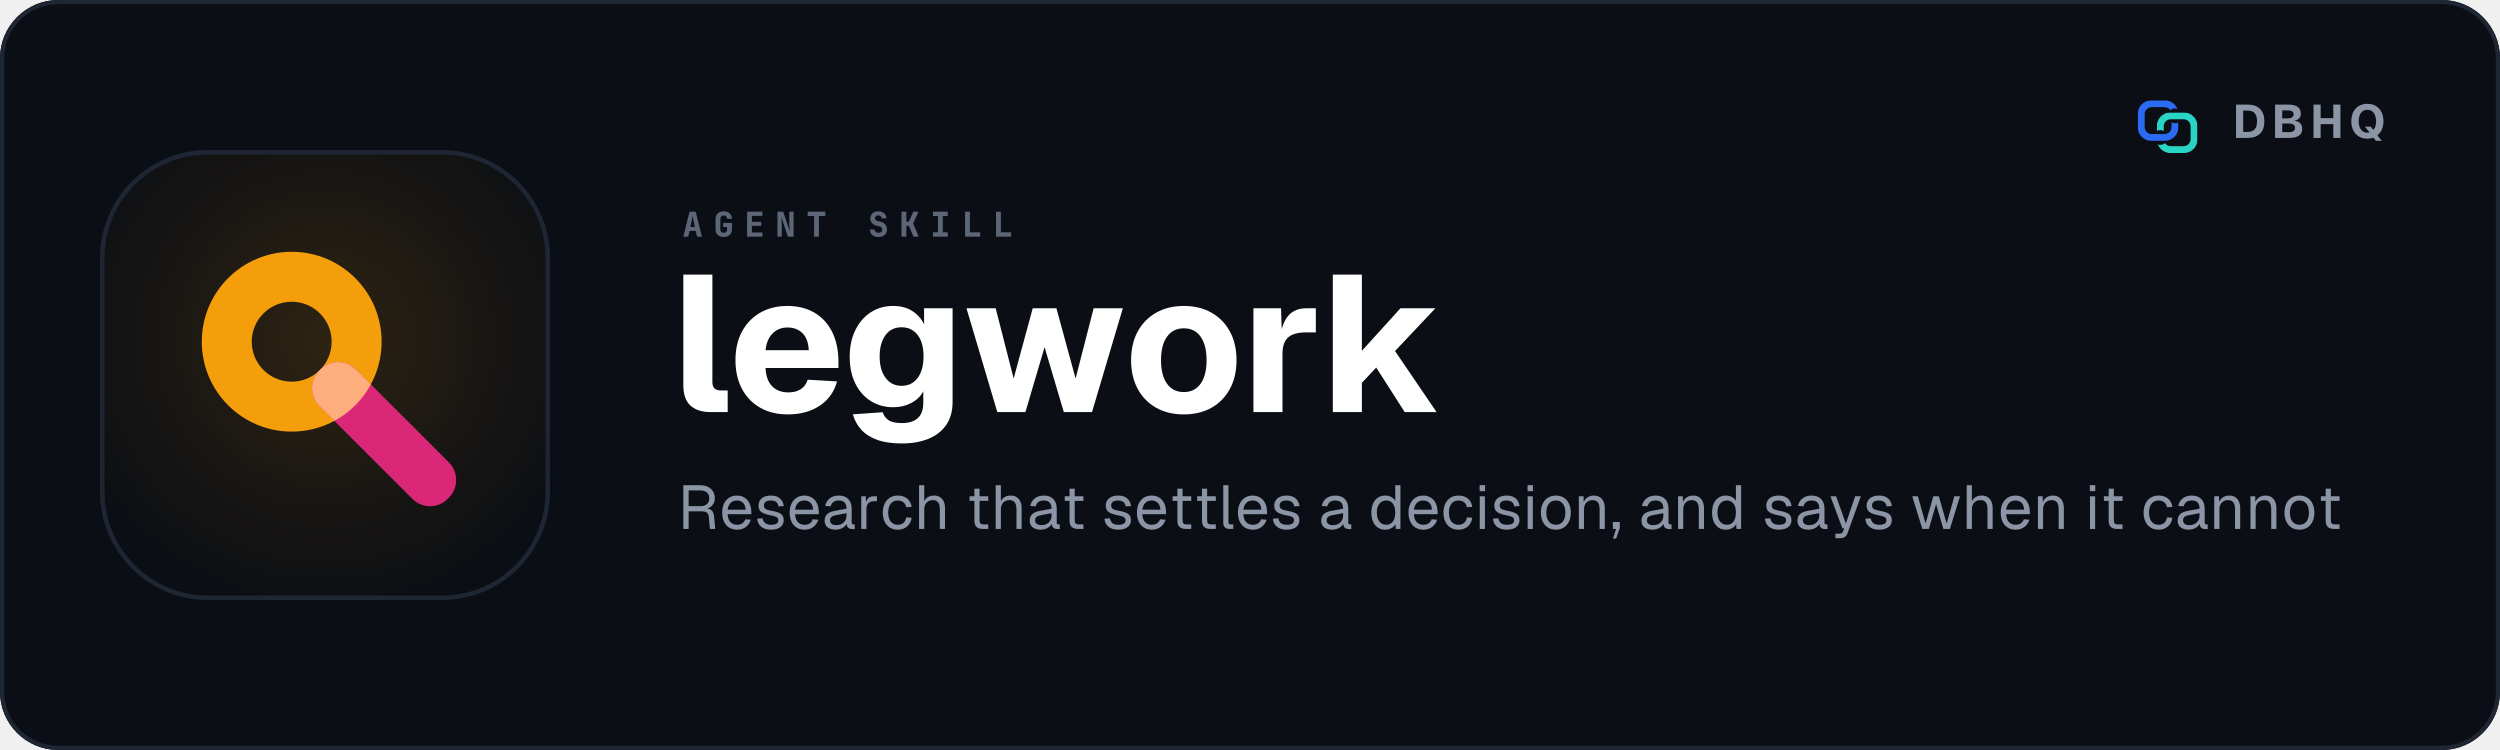
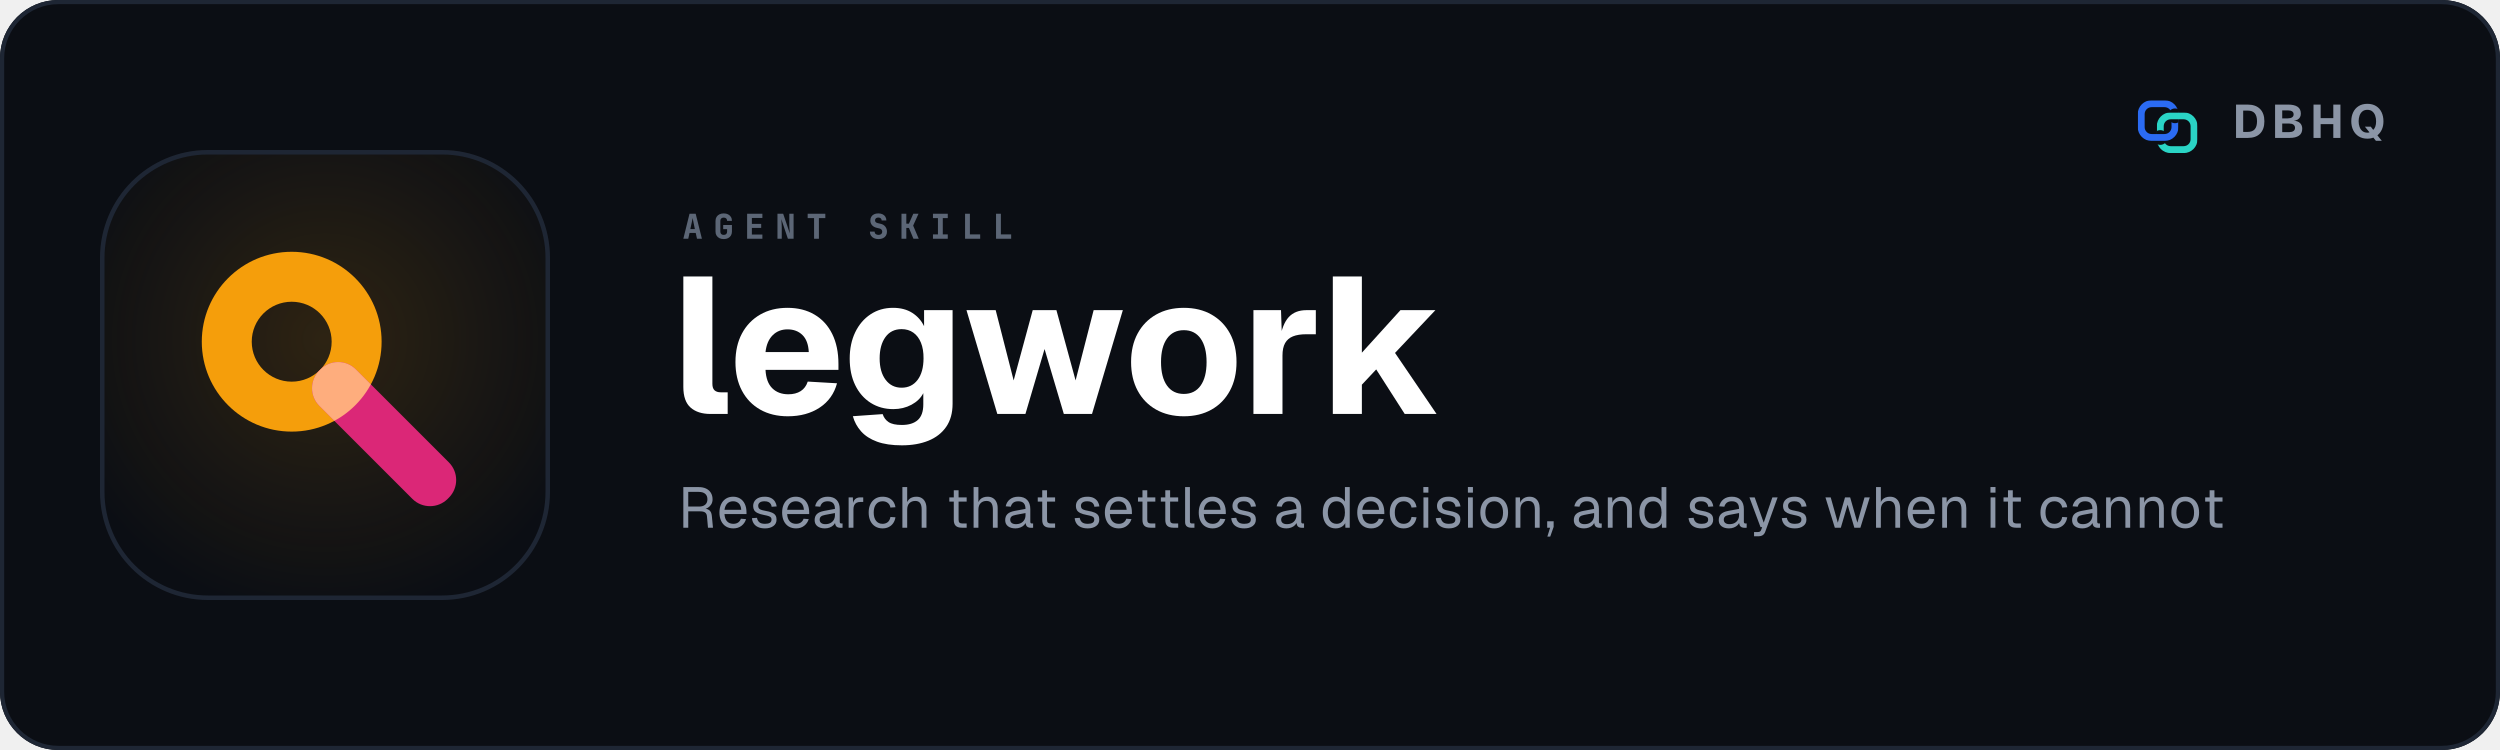
<svg xmlns="http://www.w3.org/2000/svg" viewBox="0 0 1200 360" width="1200" height="360">
  <path d="M28,0 H1172 A28,28 0 0 1 1200,28 V332 A28,28 0 0 1 1172,360 H28 A28,28 0 0 1 0,332 V28 A28,28 0 0 1 28,0 Z" fill="#0B0E14" />
  <path d="M28,1 H1172 A27,27 0 0 1 1199,28 V332 A27,27 0 0 1 1172,359 H28 A27,27 0 0 1 1,332 V28 A27,27 0 0 1 28,1 Z" fill="none" stroke="#1E2634" stroke-width="2" />
  <g transform="translate(48,72.0) scale(1.08)">
    <defs>
      <radialGradient id="bloom-6232" cx="0.5" cy="0.42" r="0.62">
        <stop offset="0" stop-color="#F59E0B" stop-opacity="0.148" />
        <stop offset="1" stop-color="#F59E0B" stop-opacity="0" />
      </radialGradient>
    </defs>
    <path d="M48,0 H152 A48,48 0 0 1 200,48 V152 A48,48 0 0 1 152,200 H48 A48,48 0 0 1 0,152 V48 A48,48 0 0 1 48,0 Z" fill="#0B0E14" />
    <path d="M48,0 H152 A48,48 0 0 1 200,48 V152 A48,48 0 0 1 152,200 H48 A48,48 0 0 1 0,152 V48 A48,48 0 0 1 48,0 Z" fill="url(#bloom-6232)" />
    <path d="M48,1 H152 A47,47 0 0 1 199,48 V152 A47,47 0 0 1 152,199 H48 A47,47 0 0 1 1,152 V48 A47,47 0 0 1 48,1 Z" fill="none" stroke="#1E2634" stroke-width="2" />
    <g transform="translate(26.0,26.0) scale(0.74)">
      <defs>
        <clipPath id="clip-6232">
          <path fill-rule="evenodd" d="M80,26 A54,54 0 1,0 80,134 A54,54 0 1,0 80,26 Z M80,56 A24,24 0 1,1 80,104 A24,24 0 1,1 80,56 Z" fill="#000" />
        </clipPath>
      </defs>
      <g>
        <path fill-rule="evenodd" d="M80,26 A54,54 0 1,0 80,134 A54,54 0 1,0 80,26 Z M80,56 A24,24 0 1,1 80,104 A24,24 0 1,1 80,56 Z" fill="#F59E0B" />
      </g>
      <path d="M96,120 H175 A15,15 0 0 1 190,135 V136 A15,15 0 0 1 175,151 H96 A15,15 0 0 1 81,136 V135 A15,15 0 0 1 96,120 Z" transform="rotate(45 135.5 135.5)" fill="#DB2777" />
      <g clip-path="url(#clip-6232)">
        <path d="M96,120 H175 A15,15 0 0 1 190,135 V136 A15,15 0 0 1 175,151 H96 A15,15 0 0 1 81,136 V135 A15,15 0 0 1 96,120 Z" transform="rotate(45 135.5 135.5)" fill="#FEAD7D" />
      </g>
    </g>
  </g>
-   <g transform="translate(328,113.6)">
+   <g transform="translate(328,114.6)">
    <g fill="#5C6676" transform="translate(-0.473,0) scale(0.01644,-0.01644)">
      <g transform="translate(0.00,0)">
        <path d="M28.766 0 209.423 730H389.029L571.234 0H427.573L390.615 169.368H209.535L172.577 0ZM233.481 282.74H365.67L327.506 466.122Q319.151 508.038 311.425 546.367Q303.699 584.695 300 604.49Q296.301 584.695 289.425 546.791Q282.548 508.887 273.343 467.122Z" />
      </g>
      <g transform="translate(904.17,0)">
        <path d="M304.425 -10Q232.054 -10 178.034 17.123Q124.013 44.247 94.115 93.446Q64.218 142.644 64.218 208.494V521.506Q64.218 588.356 94.115 637.054Q124.013 685.753 178.034 712.877Q232.054 740 304.425 740Q376.795 740 430.316 712.801Q483.837 685.603 513.659 637.096Q543.481 588.59 543.481 521.506H402.519Q402.519 568.218 376.656 592.799Q350.793 617.381 303.842 617.381Q256.891 617.381 231.035 592.702Q205.18 568.023 205.18 521.657V208.494Q205.18 162.697 231.035 137.583Q256.891 112.468 303.842 112.468Q350.793 112.468 376.656 137.583Q402.519 162.697 402.519 208.494V281.314H288.494V401.535H543.481V208.494Q543.481 142.442 513.659 93.42Q483.837 44.397 430.316 17.199Q376.795 -10 304.425 -10Z" />
      </g>
      <g transform="translate(1808.33,0)">
        <path d="M83.013 0V730H528.494V607.23H221.276V433.891H493.494V316.519H221.276V122.77H528.494V0Z" />
      </g>
      <g transform="translate(2712.50,0)">
        <path d="M64.519 0V730H231.234L425.356 155.962Q422.506 191.154 418.732 237.847Q414.958 284.539 412.609 331.834Q410.26 379.129 410.26 413.43V730H535.481V0H368.766L176.494 574.038Q179.343 543.243 182.192 500.373Q185.042 457.503 187.391 413.181Q189.74 368.858 189.74 333.557V0Z" />
      </g>
      <g transform="translate(3616.67,0)">
        <path d="M229.519 0V602.984H42.26V730H557.74V602.984H370.481V0Z" />
      </g>
      <g transform="translate(4520.83,0)">
        <path d="" />
      </g>
      <g transform="translate(5425.00,0)">
        <path d="M302.301 -10Q226.356 -10 169.609 16.699Q112.862 43.397 81.814 92.596Q50.766 141.795 50.766 208.494H188.33Q188.33 164.481 219.261 138.475Q250.192 112.468 302.301 112.468Q353.26 112.468 382.191 137.851Q411.122 163.234 411.122 205.096Q411.122 238.054 392.293 263.76Q373.465 289.465 337.109 298.067L244.795 320.573Q161.356 340.573 112.513 397.17Q63.67 453.766 63.67 532.26Q63.67 596.205 91.793 642.753Q119.917 689.301 172.437 714.651Q224.958 740 296.151 740Q368.343 740 420.939 714.651Q473.535 689.301 502.659 642.828Q531.782 596.356 531.782 533.41H394.218Q394.218 573.218 367.862 596.224Q341.506 619.23 296.151 619.23Q251.644 619.23 226.289 596.649Q200.933 574.067 200.933 536.808Q200.933 506.151 219.46 486.569Q237.987 466.987 271.891 458.535L367.205 435.878Q451.247 416.728 500.24 354.433Q549.234 292.138 549.234 205.096Q549.234 140.247 519.186 91.548Q489.138 42.849 433.542 16.425Q377.946 -10 302.301 -10Z" />
      </g>
      <g transform="translate(6329.17,0)">
        <path d="M69.067 0V730H210.029V439.782H285.753L413.779 730H566.138L409.77 383.946L572.74 0H417.929L286.151 316.615H210.029V0Z" />
      </g>
      <g transform="translate(7233.33,0)">
        <path d="M83.766 0V127.016H229.368V602.984H83.766V730H516.234V602.984H370.632V127.016H516.234V0Z" />
      </g>
      <g transform="translate(8137.50,0)">
        <path d="M117.26 0V730H258.221V127.016H558.494V0Z" />
      </g>
      <g transform="translate(9041.67,0)">
        <path d="M117.26 0V730H258.221V127.016H558.494V0Z" />
      </g>
    </g>
  </g>
-   <g transform="translate(328,197.8)">
+   <g transform="translate(328,198.7)">
    <g fill="#FFFFFF" transform="translate(-6.098,0) scale(0.09296,-0.09296)">
      <g transform="translate(0.00,0)">
        <path d="M205.599 0Q140.4 0 103 33Q65.601 65.999 65.601 139.598V710H215.598V155.598Q215.598 132.398 226.798 122.098Q237.998 111.798 258.797 111.798H294.598V0Z" />
      </g>
      <g transform="translate(297.94,0)">
        <path d="M307.399 -12Q225.199 -12 164.4 22.6Q103.6 57.2 70.2 120.3Q36.8 183.4 36.8 268Q36.8 352.6 70.2 415.2Q103.6 477.8 164 512.9Q224.399 548 305.799 548Q385.599 548 444.898 513.1Q504.198 478.2 536.398 413.2Q568.598 348.2 568.598 258V227.6H191.998Q195.198 164.2 226.698 132.899Q258.198 101.599 309.799 101.599Q348 101.599 373.7 117.999Q399.4 134.399 410 167.2L561.198 158.4Q539.598 77.8 471.798 32.9Q403.999 -12 307.399 -12ZM191.998 319.6H415.4Q412.4 378.6 382.6 407.701Q352.8 436.801 305.799 436.801Q259.198 436.801 228.698 406.201Q198.198 375.6 191.998 319.6Z" />
      </g>
      <g transform="translate(887.88,0)">
        <path d="M306.199 -162Q229.4 -162 177.7 -143.0Q126 -124 95.6 -89.9Q65.2 -55.8 53 -11.6L206.998 -0.8Q215.398 -27 237.498 -41.901Q259.598 -56.801 306.199 -56.801Q359.6 -56.801 388.2 -31.401Q416.801 -6.001 416.801 49.599V107.401Q397.801 70.2 355.801 47.6Q313.801 25 261.801 25Q196 25 145 57.4Q94 89.8 65.4 148.4Q36.8 207 36.8 285.6Q36.8 362.8 65.2 421.8Q93.6 480.8 144.2 514.4Q194.8 548 260.2 548Q319.2 548 359.8 522Q400.401 496 420.801 453.2V536H567.998V52.799Q567.998 -18.8 534.898 -66.6Q501.798 -114.4 442.898 -138.2Q383.999 -162 306.199 -162ZM304.799 135.599Q356.6 135.599 387.1 175.599Q417.6 215.599 418 286.8Q418.401 334 404.7 367.8Q391 401.601 365.5 419.801Q339.999 438.001 304.799 438.001Q250.998 438.001 221.198 396.801Q191.398 355.6 191.398 286.8Q191.398 217.399 222.198 176.499Q252.998 135.599 304.799 135.599Z" />
      </g>
      <g transform="translate(1506.82,0)">
        <path d="M180 0 20.8 536H171.598L264.399 173.197L362.8 536H485.199L584.2 173.197L677.401 536H828.199L668.999 0H523.4L423.999 335.203L325.199 0Z" />
      </g>
      <g transform="translate(2340.76,0)">
        <path d="M309.199 -12Q227.199 -12 165.9 22.6Q104.6 57.2 70.7 120.3Q36.8 183.4 36.8 268Q36.8 353 70.7 415.6Q104.6 478.2 165.9 513.1Q227.199 548 309.199 548Q391.199 548 452.298 513.1Q513.398 478.2 547.298 415.6Q581.198 353 581.198 268Q581.198 183.4 547.298 120.3Q513.398 57.2 452.298 22.6Q391.199 -12 309.199 -12ZM309.199 103.399Q365.4 103.399 396 146.599Q426.601 189.799 426.601 268Q426.601 345.6 396 389.101Q365.4 432.601 309.199 432.601Q252.998 432.601 222.198 389.101Q191.398 345.6 191.398 268Q191.398 189.799 222.198 146.599Q252.998 103.399 309.199 103.399Z" />
      </g>
      <g transform="translate(2943.70,0)">
        <path d="M65.601 0V536H207.998L213.198 380.401L201.598 382.801Q214.598 464 247.798 500Q280.998 536 339.398 536H387.798V411.602H338.598Q296.798 411.602 269.698 400.701Q242.598 389.801 229.098 365.801Q215.598 341.801 215.598 301.401V0Z" />
      </g>
      <g transform="translate(3353.64,0)">
        <path d="M65.601 0V710H215.598V316.397L414.8 536H595.198L386.797 315.2L601.198 0H436.8L289.599 230.001L215.598 151.199V0Z" />
      </g>
    </g>
  </g>
-   <g transform="translate(328,253.9)">
-     <g fill="#8B95A6" transform="translate(-2.721,0) scale(0.02958,-0.02958)">
+   <g transform="translate(328,253.3)">
+     <g fill="#8B95A6" transform="translate(-2.527,0) scale(0.02746,-0.02746)">
      <g transform="translate(0.00,0)">
        <path d="M92 0V710H361Q436 710 490.0 684.0Q544 658 573.5 609.5Q603 561 603 495Q603 447 580.5 409.5Q558 372 523.0 350.0Q488 328 450 326L444 335Q509 335 546.5 305.0Q584 275 590 209L610 0H523L505 200Q501 244 473.5 265.0Q446 286 384 286H178V0ZM178 370H372Q437 370 475.0 403.0Q513 436 513 497Q513 559 474.0 592.5Q435 626 361 626H178Z" />
      </g>
-       <g transform="translate(678.76,0)">
-         <path d="M287 -12Q212 -12 157.5 22.0Q103 56 73.5 118.5Q44 181 44 265Q44 349 73.5 411.0Q103 473 156.5 507.5Q210 542 283 542Q352 542 405.0 509.5Q458 477 487.5 415.0Q517 353 517 264V239H132Q137 154 177.5 111.0Q218 68 287 68Q339 68 372.5 92.5Q406 117 419 157L509 150Q488 79 429.5 33.5Q371 -12 287 -12ZM132 313H425Q419 390 380.5 426.0Q342 462 283 462Q222 462 182.5 424.5Q143 387 132 313Z" />
-       </g>
-       <g transform="translate(1246.52,0)">
-         <path d="M273 -12Q200 -12 150.5 11.0Q101 34 74.5 74.5Q48 115 44 167L132 173Q140 125 171.5 96.5Q203 68 273 68Q327 68 356.5 85.5Q386 103 386 142Q386 163 376.5 177.0Q367 191 339.0 201.5Q311 212 257 222Q183 236 141.0 257.0Q99 278 82.0 308.0Q65 338 65 380Q65 451 117.5 496.5Q170 542 266 542Q336 542 380.5 517.5Q425 493 448.0 454.0Q471 415 476 372L388 366Q386 391 373.0 413.0Q360 435 334.0 448.5Q308 462 264 462Q207 462 180.0 440.0Q153 418 153 384Q153 358 163.5 341.5Q174 325 200.5 314.5Q227 304 273 296Q351 283 395.0 263.0Q439 243 456.5 213.5Q474 184 474 142Q474 69 417.5 28.5Q361 -12 273 -12Z" />
-       </g>
-       <g transform="translate(1773.29,0)">
-         <path d="M287 -12Q212 -12 157.5 22.0Q103 56 73.5 118.5Q44 181 44 265Q44 349 73.5 411.0Q103 473 156.5 507.5Q210 542 283 542Q352 542 405.0 509.5Q458 477 487.5 415.0Q517 353 517 264V239H132Q137 154 177.5 111.0Q218 68 287 68Q339 68 372.5 92.5Q406 117 419 157L509 150Q488 79 429.5 33.5Q371 -12 287 -12ZM132 313H425Q419 390 380.5 426.0Q342 462 283 462Q222 462 182.5 424.5Q143 387 132 313Z" />
-       </g>
-       <g transform="translate(2341.05,0)">
-         <path d="M223 -12Q141 -12 92.5 26.0Q44 64 44 132Q44 200 84.0 239.0Q124 278 211 294L399 329Q399 396 367.5 429.0Q336 462 273 462Q218 462 186.0 437.5Q154 413 142 367L53 374Q68 449 125.5 495.5Q183 542 273 542Q375 542 429.0 484.5Q483 427 483 326V107Q483 89 489.5 81.5Q496 74 511 74H532V0Q528 -1 519.0 -1.5Q510 -2 500 -2Q464 -2 441.5 9.5Q419 21 409.0 45.5Q399 70 399 110L409 108Q402 74 375.0 46.5Q348 19 308.0 3.5Q268 -12 223 -12ZM231 62Q284 62 321.5 82.5Q359 103 379.0 138.5Q399 174 399 218V256L227 224Q173 214 152.5 193.5Q132 173 132 140Q132 103 158.5 82.5Q185 62 231 62Z" />
-       </g>
-       <g transform="translate(2898.81,0)">
+       <g transform="translate(679.28,0)">
+         <path d="M287 -12Q212 -12 157.5 22.0Q103 56 73.5 118.5Q44 181 44 265Q44 349 73.5 411.0Q103 473 156.5 507.5Q210 542 283 542Q352 542 405.0 509.5Q458 477 487.5 415.0Q517 353 517 264V239H132Q137 154 177.5 111.0Q218 68 287 68Q339 68 372.5 92.5Q406 117 419 157L509 150Q488 79 429.5 33.5Q371 -12 287 -12ZM132 313H425Q419 390 380.5 426.0Q342 462 283 462Q222 462 182.5 424.5Q143 387 132 313Z" />
+       </g>
+       <g transform="translate(1247.56,0)">
+         <path d="M273 -12Q200 -12 150.5 11.0Q101 34 74.5 74.5Q48 115 44 167L132 173Q140 125 171.5 96.5Q203 68 273 68Q327 68 356.5 85.5Q386 103 386 142Q386 163 376.5 177.0Q367 191 339.0 201.5Q311 212 257 222Q183 236 141.0 257.0Q99 278 82.0 308.0Q65 338 65 380Q65 451 117.5 496.5Q170 542 266 542Q336 542 380.5 517.5Q425 493 448.0 454.0Q471 415 476 372L388 366Q386 391 373.0 413.0Q360 435 334.0 448.5Q308 462 264 462Q207 462 180.0 440.0Q153 418 153 384Q153 358 163.5 341.5Q174 325 200.5 314.5Q227 304 273 296Q351 283 395.0 263.0Q439 243 456.5 213.5Q474 184 474 142Q474 69 417.5 28.5Q361 -12 273 -12Z" />
+       </g>
+       <g transform="translate(1774.85,0)">
+         <path d="M287 -12Q212 -12 157.5 22.0Q103 56 73.5 118.5Q44 181 44 265Q44 349 73.5 411.0Q103 473 156.5 507.5Q210 542 283 542Q352 542 405.0 509.5Q458 477 487.5 415.0Q517 353 517 264V239H132Q137 154 177.5 111.0Q218 68 287 68Q339 68 372.5 92.5Q406 117 419 157L509 150Q488 79 429.5 33.5Q371 -12 287 -12ZM132 313H425Q419 390 380.5 426.0Q342 462 283 462Q222 462 182.5 424.5Q143 387 132 313Z" />
+       </g>
+       <g transform="translate(2343.13,0)">
+         <path d="M223 -12Q141 -12 92.5 26.0Q44 64 44 132Q44 200 84.0 239.0Q124 278 211 294L399 329Q399 396 367.5 429.0Q336 462 273 462Q218 462 186.0 437.5Q154 413 142 367L53 374Q68 449 125.5 495.5Q183 542 273 542Q375 542 429.0 484.5Q483 427 483 326V107Q483 89 489.5 81.5Q496 74 511 74H532V0Q528 -1 519.0 -1.5Q510 -2 500 -2Q464 -2 441.5 9.5Q419 21 409.0 45.5Q399 70 399 110L409 108Q402 74 375.0 46.5Q348 19 308.0 3.5Q268 -12 223 -12ZM231 62Q284 62 321.5 82.5Q359 103 379.0 138.5Q399 174 399 218V256L227 224Q173 214 152.5 193.5Q132 173 132 140Q132 103 158.5 82.5Q185 62 231 62Z" />
+       </g>
+       <g transform="translate(2901.41,0)">
        <path d="M80 0V530H154L158 396L150 399Q160 467 193.5 498.5Q227 530 283 530H335V450H284Q244 450 217.5 435.5Q191 421 177.5 392.5Q164 364 164 320V0Z" />
      </g>
-       <g transform="translate(3284.57,0)">
+       <g transform="translate(3287.69,0)">
        <path d="M287 -12Q213 -12 158.5 22.0Q104 56 74.0 118.5Q44 181 44 265Q44 349 74.0 411.0Q104 473 158.5 507.5Q213 542 287 542Q348 542 395.5 520.5Q443 499 473.0 458.0Q503 417 512 358L424 352Q415 405 378.0 433.5Q341 462 287 462Q214 462 173.0 409.5Q132 357 132 265Q132 173 173.0 120.5Q214 68 287 68Q341 68 378.0 98.0Q415 128 424 188L512 182Q503 123 473.0 79.5Q443 36 395.5 12.0Q348 -12 287 -12Z" />
      </g>
-       <g transform="translate(3837.33,0)">
+       <g transform="translate(3840.97,0)">
        <path d="M80 0V710H164V413L154 415Q164 459 188.0 487.0Q212 515 247.0 528.5Q282 542 324 542Q381 542 420.5 516.5Q460 491 480.5 445.5Q501 400 501 341V0H417V317Q417 394 389.5 431.0Q362 468 306 468Q242 468 203.0 429.0Q164 390 164 316V0Z" />
      </g>
-       <g transform="translate(4425.10,0)">
-         <path d="" />
-       </g>
-       <g transform="translate(4681.86,0)">
-         <path d="M274 0Q202 0 167.5 33.0Q133 66 133 136V654H217V138Q217 102 233.0 88.0Q249 74 282 74H358V0ZM55 456V530H358V456Z" />
-       </g>
-       <g transform="translate(5080.62,0)">
+       <g transform="translate(4429.26,0)">
+         <path d="" />
+       </g>
+       <g transform="translate(4686.54,0)">
+         <path d="M274 0Q202 0 167.5 33.0Q133 66 133 136V654H217V138Q217 102 233.0 88.0Q249 74 282 74H358V0ZM55 456V530H358V456Z" />
+       </g>
+       <g transform="translate(5085.82,0)">
        <path d="M80 0V710H164V413L154 415Q164 459 188.0 487.0Q212 515 247.0 528.5Q282 542 324 542Q381 542 420.5 516.5Q460 491 480.5 445.5Q501 400 501 341V0H417V317Q417 394 389.5 431.0Q362 468 306 468Q242 468 203.0 429.0Q164 390 164 316V0Z" />
      </g>
-       <g transform="translate(5668.38,0)">
-         <path d="M223 -12Q141 -12 92.5 26.0Q44 64 44 132Q44 200 84.0 239.0Q124 278 211 294L399 329Q399 396 367.5 429.0Q336 462 273 462Q218 462 186.0 437.5Q154 413 142 367L53 374Q68 449 125.5 495.5Q183 542 273 542Q375 542 429.0 484.5Q483 427 483 326V107Q483 89 489.5 81.5Q496 74 511 74H532V0Q528 -1 519.0 -1.5Q510 -2 500 -2Q464 -2 441.5 9.5Q419 21 409.0 45.5Q399 70 399 110L409 108Q402 74 375.0 46.5Q348 19 308.0 3.5Q268 -12 223 -12ZM231 62Q284 62 321.5 82.5Q359 103 379.0 138.5Q399 174 399 218V256L227 224Q173 214 152.5 193.5Q132 173 132 140Q132 103 158.5 82.5Q185 62 231 62Z" />
-       </g>
-       <g transform="translate(6226.14,0)">
-         <path d="M274 0Q202 0 167.5 33.0Q133 66 133 136V654H217V138Q217 102 233.0 88.0Q249 74 282 74H358V0ZM55 456V530H358V456Z" />
-       </g>
-       <g transform="translate(6624.90,0)">
-         <path d="" />
-       </g>
-       <g transform="translate(6881.67,0)">
-         <path d="M273 -12Q200 -12 150.5 11.0Q101 34 74.5 74.5Q48 115 44 167L132 173Q140 125 171.5 96.5Q203 68 273 68Q327 68 356.5 85.5Q386 103 386 142Q386 163 376.5 177.0Q367 191 339.0 201.5Q311 212 257 222Q183 236 141.0 257.0Q99 278 82.0 308.0Q65 338 65 380Q65 451 117.5 496.5Q170 542 266 542Q336 542 380.5 517.5Q425 493 448.0 454.0Q471 415 476 372L388 366Q386 391 373.0 413.0Q360 435 334.0 448.5Q308 462 264 462Q207 462 180.0 440.0Q153 418 153 384Q153 358 163.5 341.5Q174 325 200.5 314.5Q227 304 273 296Q351 283 395.0 263.0Q439 243 456.5 213.5Q474 184 474 142Q474 69 417.5 28.5Q361 -12 273 -12Z" />
-       </g>
-       <g transform="translate(7408.43,0)">
-         <path d="M287 -12Q212 -12 157.5 22.0Q103 56 73.5 118.5Q44 181 44 265Q44 349 73.5 411.0Q103 473 156.5 507.5Q210 542 283 542Q352 542 405.0 509.5Q458 477 487.5 415.0Q517 353 517 264V239H132Q137 154 177.5 111.0Q218 68 287 68Q339 68 372.5 92.5Q406 117 419 157L509 150Q488 79 429.5 33.5Q371 -12 287 -12ZM132 313H425Q419 390 380.5 426.0Q342 462 283 462Q222 462 182.5 424.5Q143 387 132 313Z" />
-       </g>
-       <g transform="translate(7976.19,0)">
-         <path d="M274 0Q202 0 167.5 33.0Q133 66 133 136V654H217V138Q217 102 233.0 88.0Q249 74 282 74H358V0ZM55 456V530H358V456Z" />
-       </g>
-       <g transform="translate(8374.95,0)">
-         <path d="M274 0Q202 0 167.5 33.0Q133 66 133 136V654H217V138Q217 102 233.0 88.0Q249 74 282 74H358V0ZM55 456V530H358V456Z" />
-       </g>
-       <g transform="translate(8773.71,0)">
+       <g transform="translate(5674.10,0)">
+         <path d="M223 -12Q141 -12 92.5 26.0Q44 64 44 132Q44 200 84.0 239.0Q124 278 211 294L399 329Q399 396 367.5 429.0Q336 462 273 462Q218 462 186.0 437.5Q154 413 142 367L53 374Q68 449 125.5 495.5Q183 542 273 542Q375 542 429.0 484.5Q483 427 483 326V107Q483 89 489.5 81.5Q496 74 511 74H532V0Q528 -1 519.0 -1.5Q510 -2 500 -2Q464 -2 441.5 9.5Q419 21 409.0 45.5Q399 70 399 110L409 108Q402 74 375.0 46.5Q348 19 308.0 3.5Q268 -12 223 -12ZM231 62Q284 62 321.5 82.5Q359 103 379.0 138.5Q399 174 399 218V256L227 224Q173 214 152.5 193.5Q132 173 132 140Q132 103 158.5 82.5Q185 62 231 62Z" />
+       </g>
+       <g transform="translate(6232.38,0)">
+         <path d="M274 0Q202 0 167.5 33.0Q133 66 133 136V654H217V138Q217 102 233.0 88.0Q249 74 282 74H358V0ZM55 456V530H358V456Z" />
+       </g>
+       <g transform="translate(6631.67,0)">
+         <path d="" />
+       </g>
+       <g transform="translate(6888.95,0)">
+         <path d="M273 -12Q200 -12 150.5 11.0Q101 34 74.5 74.5Q48 115 44 167L132 173Q140 125 171.5 96.5Q203 68 273 68Q327 68 356.5 85.5Q386 103 386 142Q386 163 376.5 177.0Q367 191 339.0 201.5Q311 212 257 222Q183 236 141.0 257.0Q99 278 82.0 308.0Q65 338 65 380Q65 451 117.5 496.5Q170 542 266 542Q336 542 380.5 517.5Q425 493 448.0 454.0Q471 415 476 372L388 366Q386 391 373.0 413.0Q360 435 334.0 448.5Q308 462 264 462Q207 462 180.0 440.0Q153 418 153 384Q153 358 163.5 341.5Q174 325 200.5 314.5Q227 304 273 296Q351 283 395.0 263.0Q439 243 456.5 213.5Q474 184 474 142Q474 69 417.5 28.5Q361 -12 273 -12Z" />
+       </g>
+       <g transform="translate(7416.23,0)">
+         <path d="M287 -12Q212 -12 157.5 22.0Q103 56 73.5 118.5Q44 181 44 265Q44 349 73.5 411.0Q103 473 156.5 507.5Q210 542 283 542Q352 542 405.0 509.5Q458 477 487.5 415.0Q517 353 517 264V239H132Q137 154 177.5 111.0Q218 68 287 68Q339 68 372.5 92.5Q406 117 419 157L509 150Q488 79 429.5 33.5Q371 -12 287 -12ZM132 313H425Q419 390 380.5 426.0Q342 462 283 462Q222 462 182.5 424.5Q143 387 132 313Z" />
+       </g>
+       <g transform="translate(7984.51,0)">
+         <path d="M274 0Q202 0 167.5 33.0Q133 66 133 136V654H217V138Q217 102 233.0 88.0Q249 74 282 74H358V0ZM55 456V530H358V456Z" />
+       </g>
+       <g transform="translate(8383.79,0)">
+         <path d="M274 0Q202 0 167.5 33.0Q133 66 133 136V654H217V138Q217 102 233.0 88.0Q249 74 282 74H358V0ZM55 456V530H358V456Z" />
+       </g>
+       <g transform="translate(8783.08,0)">
        <path d="M184 0Q138 0 109.0 24.0Q80 48 80 100V710H164V107Q164 91 172.5 82.5Q181 74 197 74H243V0Z" />
      </g>
-       <g transform="translate(9047.48,0)">
-         <path d="M287 -12Q212 -12 157.5 22.0Q103 56 73.5 118.5Q44 181 44 265Q44 349 73.5 411.0Q103 473 156.5 507.5Q210 542 283 542Q352 542 405.0 509.5Q458 477 487.5 415.0Q517 353 517 264V239H132Q137 154 177.5 111.0Q218 68 287 68Q339 68 372.5 92.5Q406 117 419 157L509 150Q488 79 429.5 33.5Q371 -12 287 -12ZM132 313H425Q419 390 380.5 426.0Q342 462 283 462Q222 462 182.5 424.5Q143 387 132 313Z" />
-       </g>
-       <g transform="translate(9615.24,0)">
-         <path d="M273 -12Q200 -12 150.5 11.0Q101 34 74.5 74.5Q48 115 44 167L132 173Q140 125 171.5 96.5Q203 68 273 68Q327 68 356.5 85.5Q386 103 386 142Q386 163 376.5 177.0Q367 191 339.0 201.5Q311 212 257 222Q183 236 141.0 257.0Q99 278 82.0 308.0Q65 338 65 380Q65 451 117.5 496.5Q170 542 266 542Q336 542 380.5 517.5Q425 493 448.0 454.0Q471 415 476 372L388 366Q386 391 373.0 413.0Q360 435 334.0 448.5Q308 462 264 462Q207 462 180.0 440.0Q153 418 153 384Q153 358 163.5 341.5Q174 325 200.5 314.5Q227 304 273 296Q351 283 395.0 263.0Q439 243 456.5 213.5Q474 184 474 142Q474 69 417.5 28.5Q361 -12 273 -12Z" />
-       </g>
-       <g transform="translate(10142.00,0)">
-         <path d="" />
-       </g>
-       <g transform="translate(10398.76,0)">
-         <path d="M223 -12Q141 -12 92.5 26.0Q44 64 44 132Q44 200 84.0 239.0Q124 278 211 294L399 329Q399 396 367.5 429.0Q336 462 273 462Q218 462 186.0 437.5Q154 413 142 367L53 374Q68 449 125.5 495.5Q183 542 273 542Q375 542 429.0 484.5Q483 427 483 326V107Q483 89 489.5 81.5Q496 74 511 74H532V0Q528 -1 519.0 -1.5Q510 -2 500 -2Q464 -2 441.5 9.5Q419 21 409.0 45.5Q399 70 399 110L409 108Q402 74 375.0 46.5Q348 19 308.0 3.5Q268 -12 223 -12ZM231 62Q284 62 321.5 82.5Q359 103 379.0 138.5Q399 174 399 218V256L227 224Q173 214 152.5 193.5Q132 173 132 140Q132 103 158.5 82.5Q185 62 231 62Z" />
-       </g>
-       <g transform="translate(10956.52,0)">
-         <path d="" />
-       </g>
-       <g transform="translate(11213.29,0)">
+       <g transform="translate(9057.36,0)">
+         <path d="M287 -12Q212 -12 157.5 22.0Q103 56 73.5 118.5Q44 181 44 265Q44 349 73.5 411.0Q103 473 156.5 507.5Q210 542 283 542Q352 542 405.0 509.5Q458 477 487.5 415.0Q517 353 517 264V239H132Q137 154 177.5 111.0Q218 68 287 68Q339 68 372.5 92.5Q406 117 419 157L509 150Q488 79 429.5 33.5Q371 -12 287 -12ZM132 313H425Q419 390 380.5 426.0Q342 462 283 462Q222 462 182.5 424.5Q143 387 132 313Z" />
+       </g>
+       <g transform="translate(9625.64,0)">
+         <path d="M273 -12Q200 -12 150.5 11.0Q101 34 74.5 74.5Q48 115 44 167L132 173Q140 125 171.5 96.5Q203 68 273 68Q327 68 356.5 85.5Q386 103 386 142Q386 163 376.5 177.0Q367 191 339.0 201.5Q311 212 257 222Q183 236 141.0 257.0Q99 278 82.0 308.0Q65 338 65 380Q65 451 117.5 496.5Q170 542 266 542Q336 542 380.5 517.5Q425 493 448.0 454.0Q471 415 476 372L388 366Q386 391 373.0 413.0Q360 435 334.0 448.5Q308 462 264 462Q207 462 180.0 440.0Q153 418 153 384Q153 358 163.5 341.5Q174 325 200.5 314.5Q227 304 273 296Q351 283 395.0 263.0Q439 243 456.5 213.5Q474 184 474 142Q474 69 417.5 28.5Q361 -12 273 -12Z" />
+       </g>
+       <g transform="translate(10152.92,0)">
+         <path d="" />
+       </g>
+       <g transform="translate(10410.21,0)">
+         <path d="M223 -12Q141 -12 92.5 26.0Q44 64 44 132Q44 200 84.0 239.0Q124 278 211 294L399 329Q399 396 367.5 429.0Q336 462 273 462Q218 462 186.0 437.5Q154 413 142 367L53 374Q68 449 125.5 495.5Q183 542 273 542Q375 542 429.0 484.5Q483 427 483 326V107Q483 89 489.5 81.5Q496 74 511 74H532V0Q528 -1 519.0 -1.5Q510 -2 500 -2Q464 -2 441.5 9.5Q419 21 409.0 45.5Q399 70 399 110L409 108Q402 74 375.0 46.5Q348 19 308.0 3.5Q268 -12 223 -12ZM231 62Q284 62 321.5 82.5Q359 103 379.0 138.5Q399 174 399 218V256L227 224Q173 214 152.5 193.5Q132 173 132 140Q132 103 158.5 82.5Q185 62 231 62Z" />
+       </g>
+       <g transform="translate(10968.49,0)">
+         <path d="" />
+       </g>
+       <g transform="translate(11225.77,0)">
        <path d="M268 -12Q199 -12 148.5 22.0Q98 56 71.0 118.0Q44 180 44 265Q44 350 71.0 412.0Q98 474 148.5 508.0Q199 542 268 542Q321 542 365.0 519.5Q409 497 431 456V710H515V0H439L436 80Q414 37 369.0 12.5Q324 -12 268 -12ZM285 68Q332 68 364.5 92.0Q397 116 414.0 160.5Q431 205 431 265Q431 327 414.0 371.0Q397 415 364.5 438.5Q332 462 285 462Q215 462 173.5 409.5Q132 357 132 265Q132 174 173.5 121.0Q215 68 285 68Z" />
      </g>
-       <g transform="translate(11815.05,0)">
-         <path d="M287 -12Q212 -12 157.5 22.0Q103 56 73.5 118.5Q44 181 44 265Q44 349 73.5 411.0Q103 473 156.5 507.5Q210 542 283 542Q352 542 405.0 509.5Q458 477 487.5 415.0Q517 353 517 264V239H132Q137 154 177.5 111.0Q218 68 287 68Q339 68 372.5 92.5Q406 117 419 157L509 150Q488 79 429.5 33.5Q371 -12 287 -12ZM132 313H425Q419 390 380.5 426.0Q342 462 283 462Q222 462 182.5 424.5Q143 387 132 313Z" />
-       </g>
-       <g transform="translate(12382.81,0)">
+       <g transform="translate(11828.05,0)">
+         <path d="M287 -12Q212 -12 157.5 22.0Q103 56 73.5 118.5Q44 181 44 265Q44 349 73.5 411.0Q103 473 156.5 507.5Q210 542 283 542Q352 542 405.0 509.5Q458 477 487.5 415.0Q517 353 517 264V239H132Q137 154 177.5 111.0Q218 68 287 68Q339 68 372.5 92.5Q406 117 419 157L509 150Q488 79 429.5 33.5Q371 -12 287 -12ZM132 313H425Q419 390 380.5 426.0Q342 462 283 462Q222 462 182.5 424.5Q143 387 132 313Z" />
+       </g>
+       <g transform="translate(12396.33,0)">
        <path d="M287 -12Q213 -12 158.5 22.0Q104 56 74.0 118.5Q44 181 44 265Q44 349 74.0 411.0Q104 473 158.5 507.5Q213 542 287 542Q348 542 395.5 520.5Q443 499 473.0 458.0Q503 417 512 358L424 352Q415 405 378.0 433.5Q341 462 287 462Q214 462 173.0 409.5Q132 357 132 265Q132 173 173.0 120.5Q214 68 287 68Q341 68 378.0 98.0Q415 128 424 188L512 182Q503 123 473.0 79.5Q443 36 395.5 12.0Q348 -12 287 -12Z" />
      </g>
-       <g transform="translate(12935.57,0)">
+       <g transform="translate(12949.62,0)">
        <path d="M80 0V530H164V0ZM78 613V711H166V613Z" />
      </g>
-       <g transform="translate(13186.33,0)">
-         <path d="M273 -12Q200 -12 150.5 11.0Q101 34 74.5 74.5Q48 115 44 167L132 173Q140 125 171.5 96.5Q203 68 273 68Q327 68 356.5 85.5Q386 103 386 142Q386 163 376.5 177.0Q367 191 339.0 201.5Q311 212 257 222Q183 236 141.0 257.0Q99 278 82.0 308.0Q65 338 65 380Q65 451 117.5 496.5Q170 542 266 542Q336 542 380.5 517.5Q425 493 448.0 454.0Q471 415 476 372L388 366Q386 391 373.0 413.0Q360 435 334.0 448.5Q308 462 264 462Q207 462 180.0 440.0Q153 418 153 384Q153 358 163.5 341.5Q174 325 200.5 314.5Q227 304 273 296Q351 283 395.0 263.0Q439 243 456.5 213.5Q474 184 474 142Q474 69 417.5 28.5Q361 -12 273 -12Z" />
-       </g>
-       <g transform="translate(13713.10,0)">
+       <g transform="translate(13200.90,0)">
+         <path d="M273 -12Q200 -12 150.5 11.0Q101 34 74.5 74.5Q48 115 44 167L132 173Q140 125 171.5 96.5Q203 68 273 68Q327 68 356.5 85.5Q386 103 386 142Q386 163 376.5 177.0Q367 191 339.0 201.5Q311 212 257 222Q183 236 141.0 257.0Q99 278 82.0 308.0Q65 338 65 380Q65 451 117.5 496.5Q170 542 266 542Q336 542 380.5 517.5Q425 493 448.0 454.0Q471 415 476 372L388 366Q386 391 373.0 413.0Q360 435 334.0 448.5Q308 462 264 462Q207 462 180.0 440.0Q153 418 153 384Q153 358 163.5 341.5Q174 325 200.5 314.5Q227 304 273 296Q351 283 395.0 263.0Q439 243 456.5 213.5Q474 184 474 142Q474 69 417.5 28.5Q361 -12 273 -12Z" />
+       </g>
+       <g transform="translate(13728.18,0)">
        <path d="M80 0V530H164V0ZM78 613V711H166V613Z" />
      </g>
-       <g transform="translate(13963.86,0)">
+       <g transform="translate(13979.46,0)">
        <path d="M287 -12Q214 -12 159.0 22.0Q104 56 74.0 118.5Q44 181 44 265Q44 350 74.0 412.0Q104 474 159.0 508.0Q214 542 287 542Q360 542 414.5 508.0Q469 474 499.0 412.0Q529 350 529 265Q529 181 499.0 118.5Q469 56 414.5 22.0Q360 -12 287 -12ZM287 68Q360 68 400.5 120.5Q441 173 441 265Q441 357 400.5 409.5Q360 462 287 462Q214 462 173.0 409.5Q132 357 132 265Q132 173 173.0 120.5Q214 68 287 68Z" />
      </g>
-       <g transform="translate(14543.62,0)">
-         <path d="M80 0V530H157L160 395L150 404Q160 451 185.0 481.5Q210 512 245.5 527.0Q281 542 322 542Q383 542 422.5 515.0Q462 488 481.5 442.5Q501 397 501 341V0H417V317Q417 366 405.5 399.5Q394 433 369.0 450.5Q344 468 304 468Q243 468 203.5 429.5Q164 391 164 317V0Z" />
-       </g>
-       <g transform="translate(15131.38,0)">
+       <g transform="translate(14559.74,0)">
+         <path d="M80 0V530H157L160 395L150 404Q160 451 185.0 481.5Q210 512 245.5 527.0Q281 542 322 542Q383 542 422.5 515.0Q462 488 481.5 442.5Q501 397 501 341V0H417V317Q417 366 405.5 399.5Q394 433 369.0 450.5Q344 468 304 468Q243 468 203.5 429.5Q164 391 164 317V0Z" />
+       </g>
+       <g transform="translate(15148.03,0)">
        <path d="M47 -156 95 0H44V113H157V14L97 -156Z" />
      </g>
-       <g transform="translate(15339.14,0)">
-         <path d="" />
-       </g>
-       <g transform="translate(15595.90,0)">
-         <path d="M223 -12Q141 -12 92.5 26.0Q44 64 44 132Q44 200 84.0 239.0Q124 278 211 294L399 329Q399 396 367.5 429.0Q336 462 273 462Q218 462 186.0 437.5Q154 413 142 367L53 374Q68 449 125.5 495.5Q183 542 273 542Q375 542 429.0 484.5Q483 427 483 326V107Q483 89 489.5 81.5Q496 74 511 74H532V0Q528 -1 519.0 -1.5Q510 -2 500 -2Q464 -2 441.5 9.5Q419 21 409.0 45.5Q399 70 399 110L409 108Q402 74 375.0 46.5Q348 19 308.0 3.5Q268 -12 223 -12ZM231 62Q284 62 321.5 82.5Q359 103 379.0 138.5Q399 174 399 218V256L227 224Q173 214 152.5 193.5Q132 173 132 140Q132 103 158.5 82.5Q185 62 231 62Z" />
-       </g>
-       <g transform="translate(16153.67,0)">
-         <path d="M80 0V530H157L160 395L150 404Q160 451 185.0 481.5Q210 512 245.5 527.0Q281 542 322 542Q383 542 422.5 515.0Q462 488 481.5 442.5Q501 397 501 341V0H417V317Q417 366 405.5 399.5Q394 433 369.0 450.5Q344 468 304 468Q243 468 203.5 429.5Q164 391 164 317V0Z" />
-       </g>
-       <g transform="translate(16741.43,0)">
+       <g transform="translate(15356.31,0)">
+         <path d="" />
+       </g>
+       <g transform="translate(15613.59,0)">
+         <path d="M223 -12Q141 -12 92.5 26.0Q44 64 44 132Q44 200 84.0 239.0Q124 278 211 294L399 329Q399 396 367.5 429.0Q336 462 273 462Q218 462 186.0 437.5Q154 413 142 367L53 374Q68 449 125.5 495.5Q183 542 273 542Q375 542 429.0 484.5Q483 427 483 326V107Q483 89 489.5 81.5Q496 74 511 74H532V0Q528 -1 519.0 -1.5Q510 -2 500 -2Q464 -2 441.5 9.5Q419 21 409.0 45.5Q399 70 399 110L409 108Q402 74 375.0 46.5Q348 19 308.0 3.5Q268 -12 223 -12ZM231 62Q284 62 321.5 82.5Q359 103 379.0 138.5Q399 174 399 218V256L227 224Q173 214 152.5 193.5Q132 173 132 140Q132 103 158.5 82.5Q185 62 231 62Z" />
+       </g>
+       <g transform="translate(16171.87,0)">
+         <path d="M80 0V530H157L160 395L150 404Q160 451 185.0 481.5Q210 512 245.5 527.0Q281 542 322 542Q383 542 422.5 515.0Q462 488 481.5 442.5Q501 397 501 341V0H417V317Q417 366 405.5 399.5Q394 433 369.0 450.5Q344 468 304 468Q243 468 203.5 429.5Q164 391 164 317V0Z" />
+       </g>
+       <g transform="translate(16760.15,0)">
        <path d="M268 -12Q199 -12 148.5 22.0Q98 56 71.0 118.0Q44 180 44 265Q44 350 71.0 412.0Q98 474 148.5 508.0Q199 542 268 542Q321 542 365.0 519.5Q409 497 431 456V710H515V0H439L436 80Q414 37 369.0 12.5Q324 -12 268 -12ZM285 68Q332 68 364.5 92.0Q397 116 414.0 160.5Q431 205 431 265Q431 327 414.0 371.0Q397 415 364.5 438.5Q332 462 285 462Q215 462 173.5 409.5Q132 357 132 265Q132 174 173.5 121.0Q215 68 285 68Z" />
      </g>
-       <g transform="translate(17343.19,0)">
-         <path d="" />
-       </g>
-       <g transform="translate(17599.95,0)">
-         <path d="M273 -12Q200 -12 150.5 11.0Q101 34 74.5 74.5Q48 115 44 167L132 173Q140 125 171.5 96.5Q203 68 273 68Q327 68 356.5 85.5Q386 103 386 142Q386 163 376.5 177.0Q367 191 339.0 201.5Q311 212 257 222Q183 236 141.0 257.0Q99 278 82.0 308.0Q65 338 65 380Q65 451 117.5 496.5Q170 542 266 542Q336 542 380.5 517.5Q425 493 448.0 454.0Q471 415 476 372L388 366Q386 391 373.0 413.0Q360 435 334.0 448.5Q308 462 264 462Q207 462 180.0 440.0Q153 418 153 384Q153 358 163.5 341.5Q174 325 200.5 314.5Q227 304 273 296Q351 283 395.0 263.0Q439 243 456.5 213.5Q474 184 474 142Q474 69 417.5 28.5Q361 -12 273 -12Z" />
-       </g>
-       <g transform="translate(18126.71,0)">
-         <path d="M223 -12Q141 -12 92.5 26.0Q44 64 44 132Q44 200 84.0 239.0Q124 278 211 294L399 329Q399 396 367.5 429.0Q336 462 273 462Q218 462 186.0 437.5Q154 413 142 367L53 374Q68 449 125.5 495.5Q183 542 273 542Q375 542 429.0 484.5Q483 427 483 326V107Q483 89 489.5 81.5Q496 74 511 74H532V0Q528 -1 519.0 -1.5Q510 -2 500 -2Q464 -2 441.5 9.5Q419 21 409.0 45.5Q399 70 399 110L409 108Q402 74 375.0 46.5Q348 19 308.0 3.5Q268 -12 223 -12ZM231 62Q284 62 321.5 82.5Q359 103 379.0 138.5Q399 174 399 218V256L227 224Q173 214 152.5 193.5Q132 173 132 140Q132 103 158.5 82.5Q185 62 231 62Z" />
-       </g>
-       <g transform="translate(18684.48,0)">
+       <g transform="translate(17362.44,0)">
+         <path d="" />
+       </g>
+       <g transform="translate(17619.72,0)">
+         <path d="M273 -12Q200 -12 150.5 11.0Q101 34 74.5 74.5Q48 115 44 167L132 173Q140 125 171.5 96.5Q203 68 273 68Q327 68 356.5 85.5Q386 103 386 142Q386 163 376.5 177.0Q367 191 339.0 201.5Q311 212 257 222Q183 236 141.0 257.0Q99 278 82.0 308.0Q65 338 65 380Q65 451 117.5 496.5Q170 542 266 542Q336 542 380.5 517.5Q425 493 448.0 454.0Q471 415 476 372L388 366Q386 391 373.0 413.0Q360 435 334.0 448.5Q308 462 264 462Q207 462 180.0 440.0Q153 418 153 384Q153 358 163.5 341.5Q174 325 200.5 314.5Q227 304 273 296Q351 283 395.0 263.0Q439 243 456.5 213.5Q474 184 474 142Q474 69 417.5 28.5Q361 -12 273 -12Z" />
+       </g>
+       <g transform="translate(18147.00,0)">
+         <path d="M223 -12Q141 -12 92.5 26.0Q44 64 44 132Q44 200 84.0 239.0Q124 278 211 294L399 329Q399 396 367.5 429.0Q336 462 273 462Q218 462 186.0 437.5Q154 413 142 367L53 374Q68 449 125.5 495.5Q183 542 273 542Q375 542 429.0 484.5Q483 427 483 326V107Q483 89 489.5 81.5Q496 74 511 74H532V0Q528 -1 519.0 -1.5Q510 -2 500 -2Q464 -2 441.5 9.5Q419 21 409.0 45.5Q399 70 399 110L409 108Q402 74 375.0 46.5Q348 19 308.0 3.5Q268 -12 223 -12ZM231 62Q284 62 321.5 82.5Q359 103 379.0 138.5Q399 174 399 218V256L227 224Q173 214 152.5 193.5Q132 173 132 140Q132 103 158.5 82.5Q185 62 231 62Z" />
+       </g>
+       <g transform="translate(18705.28,0)">
        <path d="M103 -150V-76H164Q192 -76 205.5 -67.5Q219 -59 226 -40L245 10H216L22 530H114L272 88L423 530H515L300 -67Q285 -110 255.0 -130.0Q225 -150 172 -150Z" />
      </g>
-       <g transform="translate(19228.24,0)">
-         <path d="M273 -12Q200 -12 150.5 11.0Q101 34 74.5 74.5Q48 115 44 167L132 173Q140 125 171.5 96.5Q203 68 273 68Q327 68 356.5 85.5Q386 103 386 142Q386 163 376.5 177.0Q367 191 339.0 201.5Q311 212 257 222Q183 236 141.0 257.0Q99 278 82.0 308.0Q65 338 65 380Q65 451 117.5 496.5Q170 542 266 542Q336 542 380.5 517.5Q425 493 448.0 454.0Q471 415 476 372L388 366Q386 391 373.0 413.0Q360 435 334.0 448.5Q308 462 264 462Q207 462 180.0 440.0Q153 418 153 384Q153 358 163.5 341.5Q174 325 200.5 314.5Q227 304 273 296Q351 283 395.0 263.0Q439 243 456.5 213.5Q474 184 474 142Q474 69 417.5 28.5Q361 -12 273 -12Z" />
-       </g>
-       <g transform="translate(19755.00,0)">
-         <path d="" />
-       </g>
-       <g transform="translate(20011.76,0)">
+       <g transform="translate(19249.56,0)">
+         <path d="M273 -12Q200 -12 150.5 11.0Q101 34 74.5 74.5Q48 115 44 167L132 173Q140 125 171.5 96.5Q203 68 273 68Q327 68 356.5 85.5Q386 103 386 142Q386 163 376.5 177.0Q367 191 339.0 201.5Q311 212 257 222Q183 236 141.0 257.0Q99 278 82.0 308.0Q65 338 65 380Q65 451 117.5 496.5Q170 542 266 542Q336 542 380.5 517.5Q425 493 448.0 454.0Q471 415 476 372L388 366Q386 391 373.0 413.0Q360 435 334.0 448.5Q308 462 264 462Q207 462 180.0 440.0Q153 418 153 384Q153 358 163.5 341.5Q174 325 200.5 314.5Q227 304 273 296Q351 283 395.0 263.0Q439 243 456.5 213.5Q474 184 474 142Q474 69 417.5 28.5Q361 -12 273 -12Z" />
+       </g>
+       <g transform="translate(19776.85,0)">
+         <path d="" />
+       </g>
+       <g transform="translate(20034.13,0)">
        <path d="M186 0 22 530H114L238 88L364 530H454L580 88L705 530H797L633 0H527L409 403L291 0Z" />
      </g>
-       <g transform="translate(20837.52,0)">
+       <g transform="translate(20860.41,0)">
        <path d="M80 0V710H164V413L154 415Q164 459 188.0 487.0Q212 515 247.0 528.5Q282 542 324 542Q381 542 420.5 516.5Q460 491 480.5 445.5Q501 400 501 341V0H417V317Q417 394 389.5 431.0Q362 468 306 468Q242 468 203.0 429.0Q164 390 164 316V0Z" />
      </g>
-       <g transform="translate(21425.29,0)">
-         <path d="M287 -12Q212 -12 157.5 22.0Q103 56 73.5 118.5Q44 181 44 265Q44 349 73.5 411.0Q103 473 156.5 507.5Q210 542 283 542Q352 542 405.0 509.5Q458 477 487.5 415.0Q517 353 517 264V239H132Q137 154 177.5 111.0Q218 68 287 68Q339 68 372.5 92.5Q406 117 419 157L509 150Q488 79 429.5 33.5Q371 -12 287 -12ZM132 313H425Q419 390 380.5 426.0Q342 462 283 462Q222 462 182.5 424.5Q143 387 132 313Z" />
-       </g>
-       <g transform="translate(21993.05,0)">
-         <path d="M80 0V530H157L160 395L150 404Q160 451 185.0 481.5Q210 512 245.5 527.0Q281 542 322 542Q383 542 422.5 515.0Q462 488 481.5 442.5Q501 397 501 341V0H417V317Q417 366 405.5 399.5Q394 433 369.0 450.5Q344 468 304 468Q243 468 203.5 429.5Q164 391 164 317V0Z" />
-       </g>
-       <g transform="translate(22580.81,0)">
-         <path d="" />
-       </g>
-       <g transform="translate(22837.57,0)">
+       <g transform="translate(21448.69,0)">
+         <path d="M287 -12Q212 -12 157.5 22.0Q103 56 73.5 118.5Q44 181 44 265Q44 349 73.5 411.0Q103 473 156.5 507.5Q210 542 283 542Q352 542 405.0 509.5Q458 477 487.5 415.0Q517 353 517 264V239H132Q137 154 177.5 111.0Q218 68 287 68Q339 68 372.5 92.5Q406 117 419 157L509 150Q488 79 429.5 33.5Q371 -12 287 -12ZM132 313H425Q419 390 380.5 426.0Q342 462 283 462Q222 462 182.5 424.5Q143 387 132 313Z" />
+       </g>
+       <g transform="translate(22016.97,0)">
+         <path d="M80 0V530H157L160 395L150 404Q160 451 185.0 481.5Q210 512 245.5 527.0Q281 542 322 542Q383 542 422.5 515.0Q462 488 481.5 442.5Q501 397 501 341V0H417V317Q417 366 405.5 399.5Q394 433 369.0 450.5Q344 468 304 468Q243 468 203.5 429.5Q164 391 164 317V0Z" />
+       </g>
+       <g transform="translate(22605.26,0)">
+         <path d="" />
+       </g>
+       <g transform="translate(22862.54,0)">
        <path d="M80 0V530H164V0ZM78 613V711H166V613Z" />
      </g>
-       <g transform="translate(23088.33,0)">
-         <path d="M274 0Q202 0 167.5 33.0Q133 66 133 136V654H217V138Q217 102 233.0 88.0Q249 74 282 74H358V0ZM55 456V530H358V456Z" />
-       </g>
-       <g transform="translate(23487.10,0)">
-         <path d="" />
-       </g>
-       <g transform="translate(23743.86,0)">
+       <g transform="translate(23113.82,0)">
+         <path d="M274 0Q202 0 167.5 33.0Q133 66 133 136V654H217V138Q217 102 233.0 88.0Q249 74 282 74H358V0ZM55 456V530H358V456Z" />
+       </g>
+       <g transform="translate(23513.10,0)">
+         <path d="" />
+       </g>
+       <g transform="translate(23770.38,0)">
        <path d="M287 -12Q213 -12 158.5 22.0Q104 56 74.0 118.5Q44 181 44 265Q44 349 74.0 411.0Q104 473 158.5 507.5Q213 542 287 542Q348 542 395.5 520.5Q443 499 473.0 458.0Q503 417 512 358L424 352Q415 405 378.0 433.5Q341 462 287 462Q214 462 173.0 409.5Q132 357 132 265Q132 173 173.0 120.5Q214 68 287 68Q341 68 378.0 98.0Q415 128 424 188L512 182Q503 123 473.0 79.5Q443 36 395.5 12.0Q348 -12 287 -12Z" />
      </g>
-       <g transform="translate(24296.62,0)">
-         <path d="M223 -12Q141 -12 92.5 26.0Q44 64 44 132Q44 200 84.0 239.0Q124 278 211 294L399 329Q399 396 367.5 429.0Q336 462 273 462Q218 462 186.0 437.5Q154 413 142 367L53 374Q68 449 125.5 495.5Q183 542 273 542Q375 542 429.0 484.5Q483 427 483 326V107Q483 89 489.5 81.5Q496 74 511 74H532V0Q528 -1 519.0 -1.5Q510 -2 500 -2Q464 -2 441.5 9.5Q419 21 409.0 45.5Q399 70 399 110L409 108Q402 74 375.0 46.5Q348 19 308.0 3.5Q268 -12 223 -12ZM231 62Q284 62 321.5 82.5Q359 103 379.0 138.5Q399 174 399 218V256L227 224Q173 214 152.5 193.5Q132 173 132 140Q132 103 158.5 82.5Q185 62 231 62Z" />
-       </g>
-       <g transform="translate(24854.38,0)">
-         <path d="M80 0V530H157L160 395L150 404Q160 451 185.0 481.5Q210 512 245.5 527.0Q281 542 322 542Q383 542 422.5 515.0Q462 488 481.5 442.5Q501 397 501 341V0H417V317Q417 366 405.5 399.5Q394 433 369.0 450.5Q344 468 304 468Q243 468 203.5 429.5Q164 391 164 317V0Z" />
-       </g>
-       <g transform="translate(25442.14,0)">
-         <path d="M80 0V530H157L160 395L150 404Q160 451 185.0 481.5Q210 512 245.5 527.0Q281 542 322 542Q383 542 422.5 515.0Q462 488 481.5 442.5Q501 397 501 341V0H417V317Q417 366 405.5 399.5Q394 433 369.0 450.5Q344 468 304 468Q243 468 203.5 429.5Q164 391 164 317V0Z" />
-       </g>
-       <g transform="translate(26029.90,0)">
+       <g transform="translate(24323.67,0)">
+         <path d="M223 -12Q141 -12 92.5 26.0Q44 64 44 132Q44 200 84.0 239.0Q124 278 211 294L399 329Q399 396 367.5 429.0Q336 462 273 462Q218 462 186.0 437.5Q154 413 142 367L53 374Q68 449 125.5 495.5Q183 542 273 542Q375 542 429.0 484.5Q483 427 483 326V107Q483 89 489.5 81.5Q496 74 511 74H532V0Q528 -1 519.0 -1.5Q510 -2 500 -2Q464 -2 441.5 9.5Q419 21 409.0 45.5Q399 70 399 110L409 108Q402 74 375.0 46.5Q348 19 308.0 3.5Q268 -12 223 -12ZM231 62Q284 62 321.5 82.5Q359 103 379.0 138.5Q399 174 399 218V256L227 224Q173 214 152.5 193.5Q132 173 132 140Q132 103 158.5 82.5Q185 62 231 62Z" />
+       </g>
+       <g transform="translate(24881.95,0)">
+         <path d="M80 0V530H157L160 395L150 404Q160 451 185.0 481.5Q210 512 245.5 527.0Q281 542 322 542Q383 542 422.5 515.0Q462 488 481.5 442.5Q501 397 501 341V0H417V317Q417 366 405.5 399.5Q394 433 369.0 450.5Q344 468 304 468Q243 468 203.5 429.5Q164 391 164 317V0Z" />
+       </g>
+       <g transform="translate(25470.23,0)">
+         <path d="M80 0V530H157L160 395L150 404Q160 451 185.0 481.5Q210 512 245.5 527.0Q281 542 322 542Q383 542 422.5 515.0Q462 488 481.5 442.5Q501 397 501 341V0H417V317Q417 366 405.5 399.5Q394 433 369.0 450.5Q344 468 304 468Q243 468 203.5 429.5Q164 391 164 317V0Z" />
+       </g>
+       <g transform="translate(26058.51,0)">
        <path d="M287 -12Q214 -12 159.0 22.0Q104 56 74.0 118.5Q44 181 44 265Q44 350 74.0 412.0Q104 474 159.0 508.0Q214 542 287 542Q360 542 414.5 508.0Q469 474 499.0 412.0Q529 350 529 265Q529 181 499.0 118.5Q469 56 414.5 22.0Q360 -12 287 -12ZM287 68Q360 68 400.5 120.5Q441 173 441 265Q441 357 400.5 409.5Q360 462 287 462Q214 462 173.0 409.5Q132 357 132 265Q132 173 173.0 120.5Q214 68 287 68Z" />
      </g>
-       <g transform="translate(26609.67,0)">
+       <g transform="translate(26638.79,0)">
        <path d="M274 0Q202 0 167.5 33.0Q133 66 133 136V654H217V138Q217 102 233.0 88.0Q249 74 282 74H358V0ZM55 456V530H358V456Z" />
      </g>
    </g>
  </g>
  <g transform="translate(1019.659,40) scale(0.208)">
    <defs>
      <mask id="maendorse">
        <rect width="200" height="200" fill="white" />
        <circle cx="126" cy="88" r="17" fill="black" />
      </mask>
      <mask id="mbendorse">
        <rect width="200" height="200" fill="white" />
        <circle cx="92" cy="138" r="17" fill="black" />
      </mask>
    </defs>
    <g transform="translate(-9,-13)">
      <g mask="url(#maendorse)">
        <rect x="48" y="60" width="78" height="78" rx="24" fill="none" stroke="#2B6BF3" stroke-width="16" />
      </g>
      <g mask="url(#mbendorse)">
        <rect x="92" y="88" width="78" height="78" rx="24" fill="none" stroke="#2AD4C5" stroke-width="16" />
      </g>
    </g>
  </g>
  <g transform="translate(1073.3,66.2)">
    <g fill="#8B95A6" transform="translate(-1.668,0) scale(0.02254,-0.02254)">
      <g transform="translate(0.00,0)">
        <path d="M74.001 0V710H318.6Q491.599 710 584.599 617.5Q677.599 525 677.599 354Q677.599 184 586.099 92.0Q494.599 0 324.6 0ZM225.998 127.798H318.6Q422.001 127.798 471.501 183.599Q521.002 239.399 521.002 354.6Q521.002 470.601 471.501 526.401Q422.001 582.202 318.6 582.202H225.998Z" />
      </g>
      <g transform="translate(831.38,0)">
        <path d="M74.001 0V710H350.399Q482.399 710 552.299 663.7Q622.199 617.4 622.199 517.2Q622.199 473 604.299 440.4Q586.398 407.8 551.798 388.9Q517.198 370 467.998 366.4L467.598 367.6Q557.398 362.2 604.798 316.7Q652.199 271.2 652.199 195.6Q652.199 96.8 582.599 48.4Q512.999 0 384.4 0ZM225.998 123.598H376.6Q431.601 123.598 465.101 146.099Q498.601 168.599 498.601 213.799Q498.601 259 465.401 282.4Q432.201 305.801 376.6 305.801H225.998ZM225.998 416.199H345.6Q402 416.199 435.301 437.9Q468.601 459.6 468.601 501.201Q468.601 545.201 436.201 565.801Q403.801 586.402 345.6 586.402H225.998Z" />
      </g>
      <g transform="translate(1649.75,0)">
        <path d="M74.001 0V710H225.998V373.4L158.599 421.199H562.801L495.402 373.4V710H647.399V0H495.402V340.6L562.801 293.401H158.599L225.998 340.6V0Z" />
      </g>
      <g transform="translate(2486.12,0)">
        <path d="M566.599 -61.8 511.799 7Q488.999 -3.6 456.399 -9.8Q423.799 -16 384.599 -16Q279.599 -16 202.7 31.4Q125.8 78.8 83.9 162.5Q42 246.2 42 354Q42 459.8 81.3 543.8Q120.6 627.8 197.4 676.9Q274.2 726 384.599 726Q495.799 726 572.299 676.9Q648.799 627.8 687.898 543.8Q726.998 459.8 726.998 354Q726.998 255.4 693.498 180.3Q659.998 105.199 598.198 55.199L692.198 -61.8ZM384.599 111.798Q398.2 111.798 409.2 113.398Q420.2 114.998 429.6 118.598L331.4 239.799H456.999L509 170.997Q538.8 199.198 554.601 243.699Q570.401 288.199 570.401 354Q570.401 419.201 550.901 474.601Q531.401 530.001 490.4 564.102Q449.4 598.202 384.599 598.202Q319.799 598.202 278.698 564.102Q237.598 530.001 218.098 474.601Q198.597 419.201 198.597 354Q198.597 289.799 218.398 234.399Q238.198 178.999 279.498 145.398Q320.799 111.798 384.599 111.798Z" />
      </g>
    </g>
  </g>
</svg>
